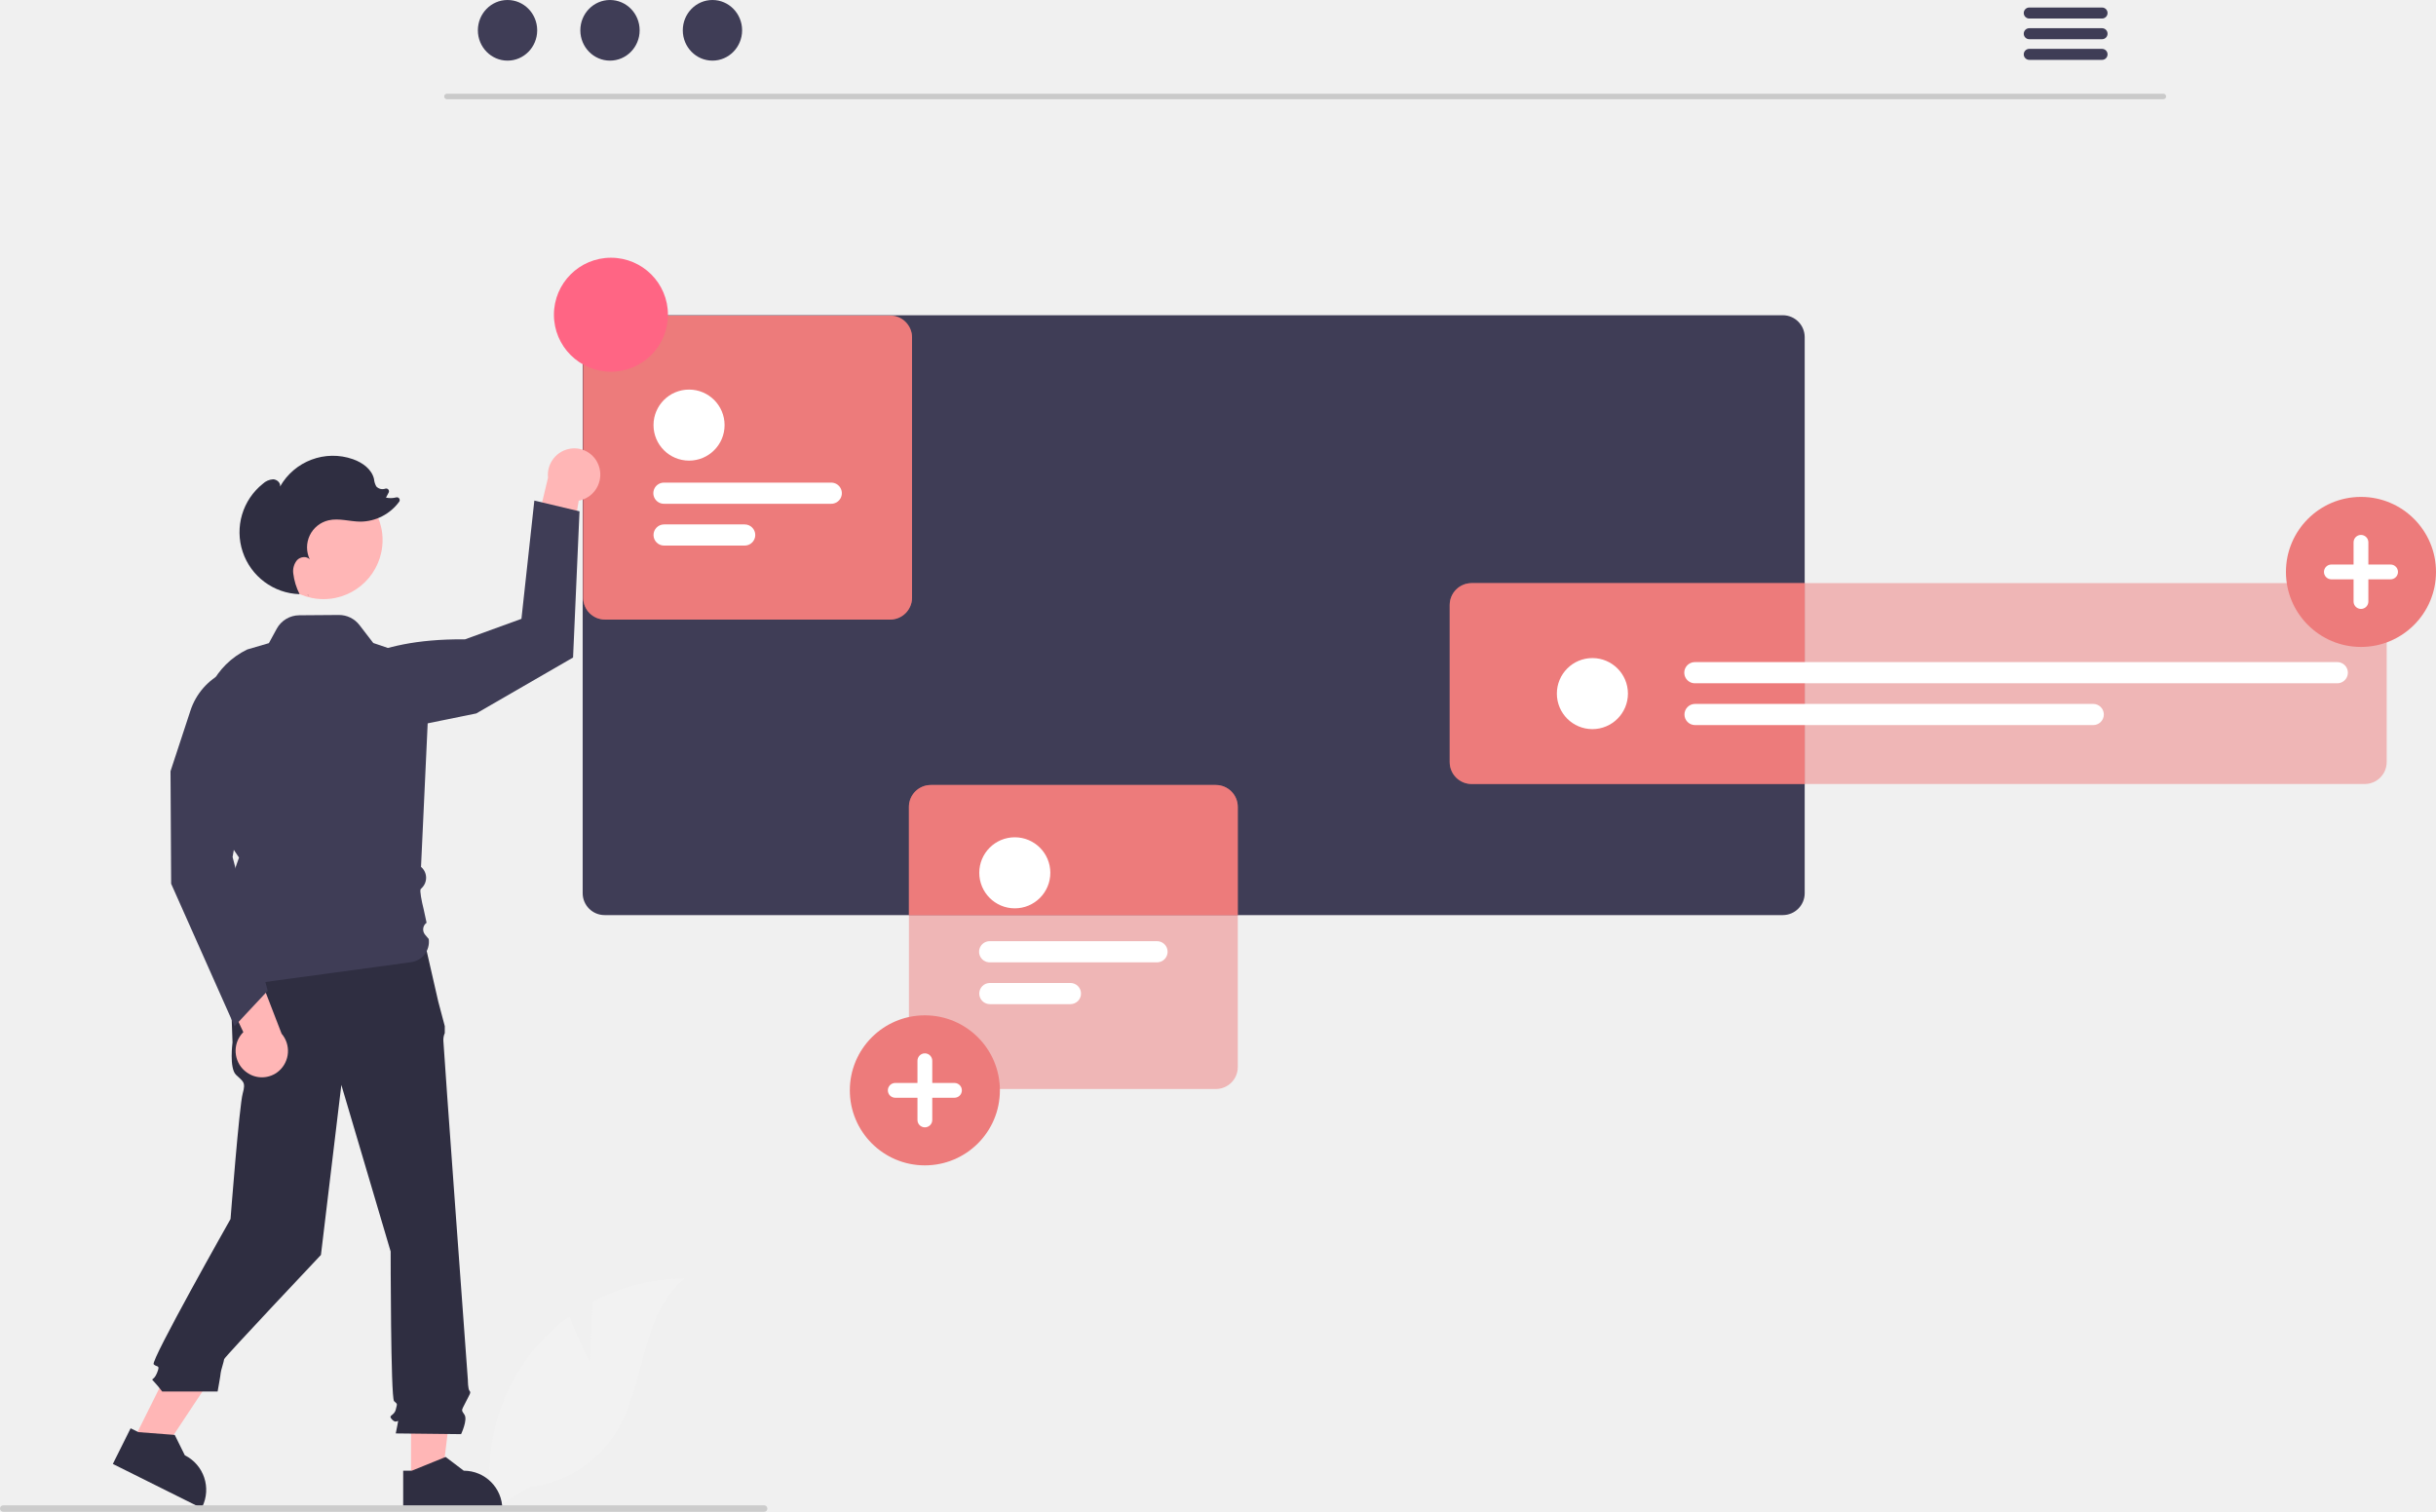
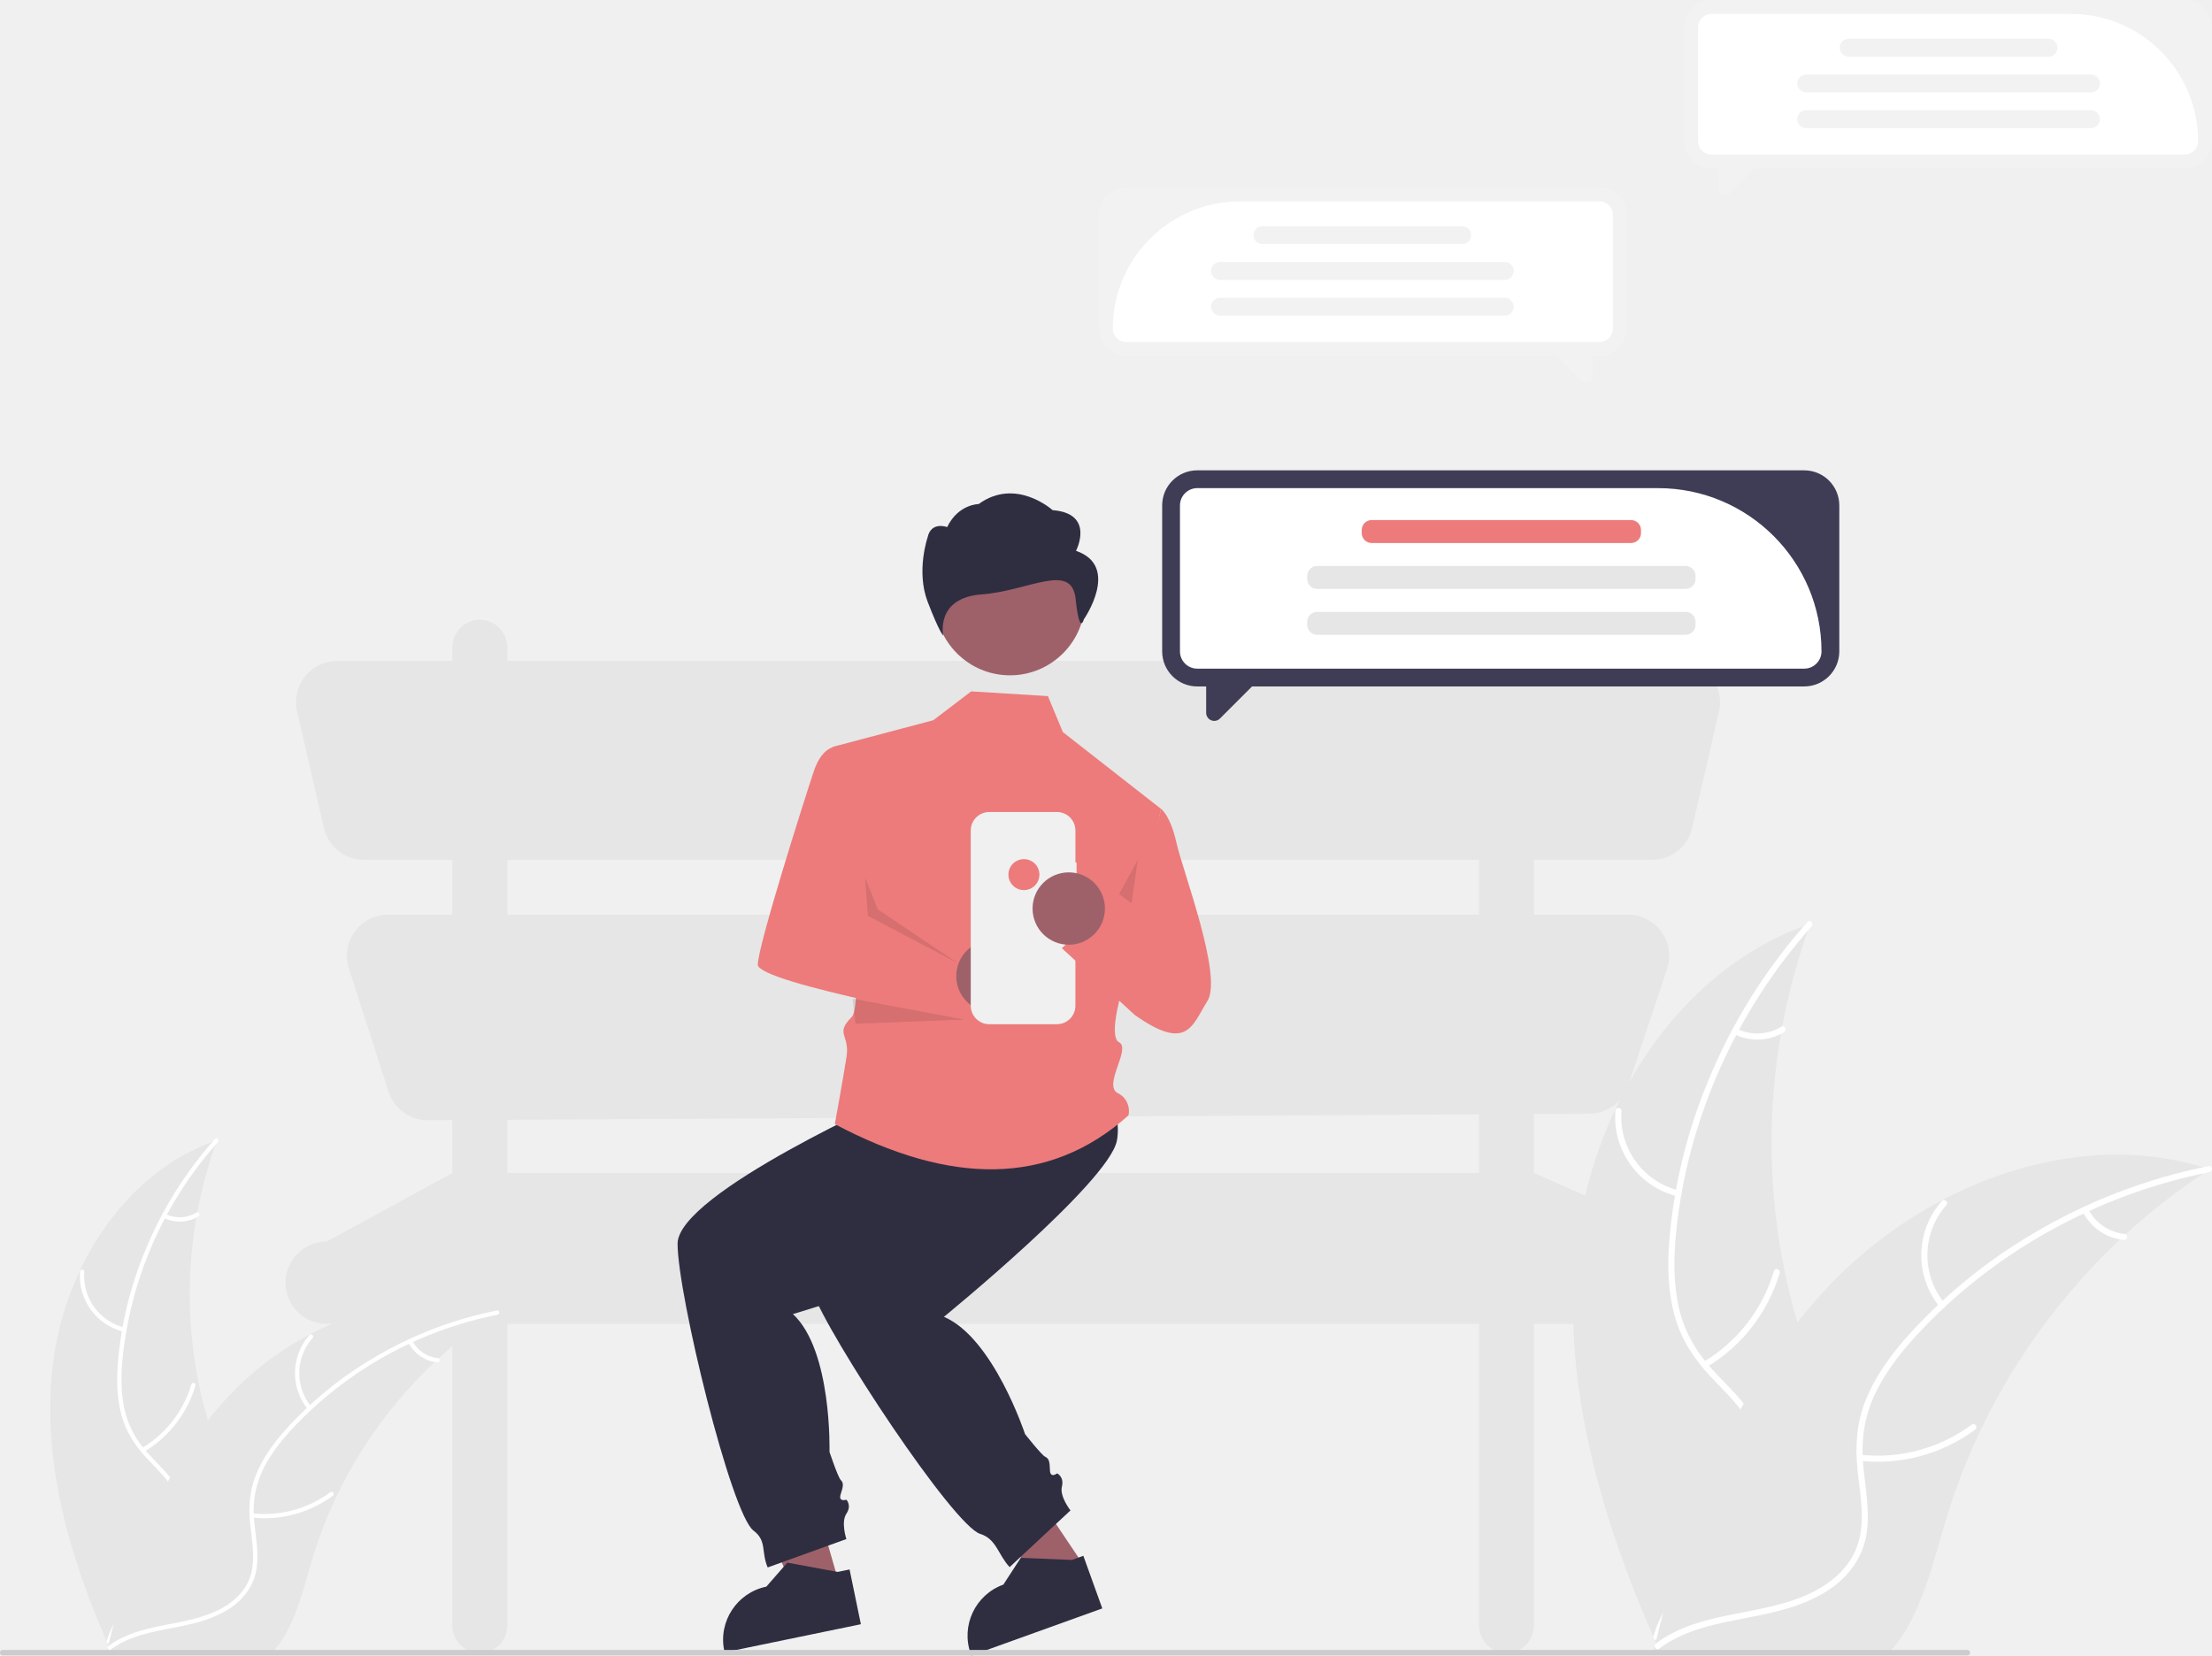
- <svg xmlns="http://www.w3.org/2000/svg" data-name="Layer 1" width="897.318" height="556.975" viewBox="0 0 897.318 556.975">
-   <path d="M368.68,673.559l.998-22.434a72.456,72.456,0,0,1,33.796-8.555c-16.231,13.27-14.203,38.851-25.208,56.697a43.582,43.582,0,0,1-31.959,20.14l-13.583,8.316A73.03,73.03,0,0,1,348.116,668.544a70.542,70.542,0,0,1,12.964-12.046C364.334,665.076,368.68,673.559,368.68,673.559Z" transform="translate(-151.3408 -171.5124)" fill="#f2f2f2" />
-   <path d="M948.262,208.065H315.939a1.016,1.016,0,0,1,0-2.031H948.262a1.016,1.016,0,0,1,0,2.031Z" transform="translate(-151.3408 -171.5124)" fill="#cacaca" />
-   <ellipse cx="186.953" cy="11.169" rx="10.925" ry="11.169" fill="#3f3d56" />
-   <ellipse cx="224.695" cy="11.169" rx="10.925" ry="11.169" fill="#3f3d56" />
-   <ellipse cx="262.437" cy="11.169" rx="10.925" ry="11.169" fill="#3f3d56" />
-   <path d="M925.645,174.281h-26.81a2.03,2.03,0,0,0,0,4.06h26.81a2.03,2.03,0,0,0,0-4.06Z" transform="translate(-151.3408 -171.5124)" fill="#3f3d56" />
-   <path d="M925.645,181.901h-26.81a2.03,2.03,0,0,0,0,4.06h26.81a2.03,2.03,0,0,0,0-4.06Z" transform="translate(-151.3408 -171.5124)" fill="#3f3d56" />
-   <path d="M925.645,189.511h-26.81a2.03,2.03,0,0,0,0,4.06h26.81a2.03,2.03,0,0,0,0-4.06Z" transform="translate(-151.3408 -171.5124)" fill="#3f3d56" />
-   <path d="M808.054,287.654h-434.01a8.07,8.07,0,0,0-8.07,8.06v204.87a8.079,8.079,0,0,0,8.07,8.07h434.01a8.077,8.077,0,0,0,8.06-8.07v-204.87A8.068,8.068,0,0,0,808.054,287.654Z" transform="translate(-151.3408 -171.5124)" fill="#3f3d56" />
-   <path d="M693.414,386.354a8.068,8.068,0,0,0-8.06,8.06v57.87a8.077,8.077,0,0,0,8.06,8.07H816.114v-74Z" transform="translate(-151.3408 -171.5124)" fill="#ed7b7b" />
-   <path d="M1022.429,460.35H693.418a8.076,8.076,0,0,1-8.066-8.066V394.416a8.075,8.075,0,0,1,8.066-8.066h329.01a8.075,8.075,0,0,1,8.066,8.066v57.868A8.076,8.076,0,0,1,1022.429,460.35Z" transform="translate(-151.3408 -171.5124)" fill="#ed7b7b" opacity="0.5" />
-   <circle cx="586.571" cy="255.537" r="13.089" fill="#fff" />
-   <path d="M1012.235,423.246H775.72a3.898,3.898,0,1,1,0-7.795h236.514a3.898,3.898,0,1,1,0,7.795Z" transform="translate(-151.3408 -171.5124)" fill="#fff" />
-   <path d="M922.404,438.648H775.72a3.898,3.898,0,1,1,0-7.796H922.404a3.898,3.898,0,0,1,0,7.796Z" transform="translate(-151.3408 -171.5124)" fill="#fff" />
-   <polygon points="151.406 545.537 162.734 545.536 168.123 501.843 151.404 501.843 151.406 545.537" fill="#ffb6b6" />
-   <path d="M299.858,713.351l3.188-0,12.448-5.062,6.672,5.062h.001a14.218,14.218,0,0,1,14.217,14.217v.462l-36.526.001Z" transform="translate(-151.3408 -171.5124)" fill="#2f2e41" />
-   <polygon points="49.051 530.809 59.19 535.862 83.504 499.161 68.541 491.703 49.051 530.809" fill="#ffb6b6" />
-   <path d="M199.456,697.722l2.854,1.422,13.399,1.022,3.713,7.506.001 0a14.218,14.218,0,0,1,6.382,19.066l-.206.413L192.908,710.86Z" transform="translate(-151.3408 -171.5124)" fill="#2f2e41" />
-   <path d="M307.766,518.609l-72.026,1.879,1.253,35.074s-1.253,9.395,1.253,11.9,3.758,2.505,2.505,6.889-4.491,46.274-4.491,46.274-29.562,52.27-28.309,53.522,2.505,0,1.253,3.132-2.505,1.879-1.253,3.132a46.128,46.128,0,0,1,3.132,3.758h20.416s1.142-6.263,1.142-6.889,1.253-4.384,1.253-5.011,35.669-38.417,35.669-38.417l7.516-62.631,18.163,61.379s0,53.863,1.253,55.116,1.253.626.626,3.132-3.132,1.879-1.253,3.758,2.505-1.253,1.879,1.879l-.626,3.132,24.062.269s2.505-5.279,1.253-7.158-1.177-1.366.351-4.441,2.155-3.701,1.528-4.327-.626-3.958-.626-3.958-9.031-123.184-9.031-125.063a6.247,6.247,0,0,1,.52-2.818V549.567l-2.399-9.037Z" transform="translate(-151.3408 -171.5124)" fill="#2f2e41" />
-   <path d="M1021.021,409.86a27.638,27.638,0,1,1,27.638-27.638A27.638,27.638,0,0,1,1021.021,409.86Z" transform="translate(-151.3408 -171.5124)" fill="#ed7b7b" />
-   <path d="M1031.926,379.496h-8.179v-8.179a2.726,2.726,0,0,0-5.453,0v8.179h-8.179a2.726,2.726,0,1,0,0,5.453h8.179v8.179a2.726,2.726,0,0,0,5.453,0v-8.179h8.179a2.726,2.726,0,1,0,0-5.453Z" transform="translate(-151.3408 -171.5124)" fill="#fff" />
-   <path d="M599.224,460.724h-105.01a8.079,8.079,0,0,0-8.07,8.07v39.86h121.14v-39.86A8.077,8.077,0,0,0,599.224,460.724Z" transform="translate(-151.3408 -171.5124)" fill="#ed7b7b" />
-   <path d="M599.221,572.724H494.21a8.076,8.076,0,0,1-8.066-8.066V468.79a8.075,8.075,0,0,1,8.066-8.066H599.221a8.075,8.075,0,0,1,8.066,8.066v95.868A8.076,8.076,0,0,1,599.221,572.724Z" transform="translate(-151.3408 -171.5124)" fill="#ed7b7b" opacity="0.5" />
-   <circle cx="373.808" cy="321.563" r="13.089" fill="#fff" />
-   <path d="M577.472,526.06h-61.514a3.898,3.898,0,1,1,0-7.795h61.514a3.898,3.898,0,1,1,0,7.795Z" transform="translate(-151.3408 -171.5124)" fill="#fff" />
-   <path d="M545.641,541.462H515.958a3.898,3.898,0,0,1,0-7.796h29.684a3.898,3.898,0,0,1,0,7.796Z" transform="translate(-151.3408 -171.5124)" fill="#fff" />
-   <path d="M492.021,600.86a27.638,27.638,0,1,1,27.638-27.638A27.638,27.638,0,0,1,492.021,600.86Z" transform="translate(-151.3408 -171.5124)" fill="#ed7b7b" />
-   <path d="M502.926,570.496h-8.179v-8.179a2.726,2.726,0,1,0-5.453,0v8.179h-8.179a2.726,2.726,0,1,0,0,5.453h8.179v8.179a2.726,2.726,0,1,0,5.453,0v-8.179h8.179a2.726,2.726,0,1,0,0-5.453Z" transform="translate(-151.3408 -171.5124)" fill="#fff" />
-   <path d="M479.228,399.779H374.218a8.076,8.076,0,0,1-8.066-8.066V295.845a8.075,8.075,0,0,1,8.066-8.066H479.228a8.075,8.075,0,0,1,8.066,8.066v95.868A8.076,8.076,0,0,1,479.228,399.779Z" transform="translate(-151.3408 -171.5124)" fill="#ed7b7b" />
-   <circle cx="253.816" cy="156.618" r="13.089" fill="#ed7b7b" />
-   <path d="M457.48,357.115h-61.514a3.898,3.898,0,1,1,0-7.795h61.514a3.898,3.898,0,1,1,0,7.795Z" transform="translate(-151.3408 -171.5124)" fill="#ed7b7b" />
-   <path d="M425.649,372.517H395.966a3.898,3.898,0,1,1,0-7.796h29.684a3.898,3.898,0,1,1,0,7.796Z" transform="translate(-151.3408 -171.5124)" fill="#ed7b7b" />
-   <path d="M479.228,399.779H374.218a8.076,8.076,0,0,1-8.066-8.066V295.845a8.075,8.075,0,0,1,8.066-8.066H479.228a8.075,8.075,0,0,1,8.066,8.066v95.868A8.076,8.076,0,0,1,479.228,399.779Z" transform="translate(-151.3408 -171.5124)" fill="#ed7b7b" opacity="0.5" />
-   <circle cx="253.816" cy="156.618" r="13.089" fill="#fff" />
-   <path d="M457.48,357.115h-61.514a3.898,3.898,0,1,1,0-7.795h61.514a3.898,3.898,0,1,1,0,7.795Z" transform="translate(-151.3408 -171.5124)" fill="#fff" />
-   <path d="M425.649,372.517H395.966a3.898,3.898,0,1,1,0-7.796h29.684a3.898,3.898,0,1,1,0,7.796Z" transform="translate(-151.3408 -171.5124)" fill="#fff" />
-   <circle cx="225.043" cy="115.951" r="21" fill="#ff6584" />
-   <path d="M434.011,727.298a1.186,1.186,0,0,1-1.19,1.19h-280.29a1.19,1.19,0,0,1,0-2.38h280.29A1.187,1.187,0,0,1,434.011,727.298Z" transform="translate(-151.3408 -171.5124)" fill="#ccc" />
-   <path d="M371.896,343.088a9.771,9.771,0,0,1-5.759,12.435,9.6,9.6,0,0,1-1.635.451l-5.546,33.959-13.01-12.013,7.261-30.407a9.806,9.806,0,0,1,8.59-10.759,9.547,9.547,0,0,1,10.099,6.333Z" transform="translate(-151.3408 -171.5124)" fill="#ffb6b6" />
-   <path d="M275.881,420.037s10.097-13.341,46.739-12.976l20.798-7.556,4.753-43.57,16.636,3.961-2.377,53.868-35.648,20.597-46.739,9.506Z" transform="translate(-151.3408 -171.5124)" fill="#3f3d56" />
-   <circle id="a9729a65-ee7a-4a83-8b52-5849077a5ed0" data-name="ab6171fa-7d69-4734-b81c-8dff60f9761b" cx="119.175" cy="198.983" r="21.747" fill="#ffb6b6" />
-   <path d="M233.708,535.39a.417.417,0,0,1-.114-.015c-.402-.112-.719-.2.73-12.729l1.564-9.903L234.361,503.997l-2.568-2.568,4.127-4.127,3.463-9.838-5.993-8.88-6.876-36.316a28.972,28.972,0,0,1,15.911-31.478l7.958-2.325,2.895-5.31a9.52,9.52,0,0,1,8.287-4.962l14.573-.109a9.52,9.52,0,0,1,7.617,3.715l5.084,6.609,21.083,7.162-3.496,75.321,0,0a5.233,5.233,0,0,1,.359,7.695c-.219.221-.393.401-.501.52-.355.505.311,4.275,1.135,7.475l1.056,4.901h0a3.013,3.013,0,0,0-.548,4.398l1.346,1.591v0a7.599,7.599,0,0,1-6.507,8.535C283.5,528.628,233.809,535.39,233.708,535.39Z" transform="translate(-151.3408 -171.5124)" fill="#3f3d56" />
-   <path d="M264.953,391.178q-.139-.307-.278-.616c.036.001.071.006.106.007Z" transform="translate(-151.3408 -171.5124)" fill="#2f2e41" />
-   <path d="M248.164,349.737a6.053,6.053,0,0,1,3.792-1.639c1.406.045,2.832,1.315,2.541,2.692a22.348,22.348,0,0,1,26.895-10.085c3.495,1.233,6.923,3.7,7.726,7.318a6.591,6.591,0,0,0,.83,2.702,3.084,3.084,0,0,0,3.282.832l.035-.01a1.028,1.028,0,0,1,1.242,1.451l-.989,1.844a7.925,7.925,0,0,0,3.776-.08,1.027,1.027,0,0,1,1.09,1.598,17.895,17.895,0,0,1-14.269,7.334c-3.951-.024-7.944-1.386-11.789-.477a10.24,10.24,0,0,0-6.888,14.376c-1.181-1.292-3.465-.986-4.674.281a6.41,6.41,0,0,0-1.399,4.905,22.757,22.757,0,0,0,2.336,7.639,22.836,22.836,0,0,1-13.537-40.678Z" transform="translate(-151.3408 -171.5124)" fill="#2f2e41" />
-   <path d="M242.18,566.581a9.771,9.771,0,0,1-2.302-13.509,9.6,9.6,0,0,1,1.092-1.298l-14.675-31.123,17.527,2.525,11.249,29.168a9.806,9.806,0,0,1-.98,13.733,9.547,9.547,0,0,1-11.91.505Z" transform="translate(-151.3408 -171.5124)" fill="#ffb6b6" />
-   <path d="M237.736,549.587,214.384,497.103l-.234-41.452,7.361-22.39a23.925,23.925,0,0,1,30.827-15.04l.162.058.068.158c.272.635,6.446,15.906-11.867,47.322l-3.686,21.496,12.932,49.274Z" transform="translate(-151.3408 -171.5124)" fill="#3f3d56" />
+ <svg xmlns="http://www.w3.org/2000/svg" data-name="Layer 1" width="967.425" height="724.21" viewBox="0 0 967.425 724.21">
+   <path d="M855.153,631.018l-68-30V575.227l24.234-.136a18,18,0,0,0,16.975-12.308l17.024-51.073a18,18,0,0,0-17.076-23.692H787.153v-24h51.668A18,18,0,0,0,856.363,450.051l11.724-51a18,18,0,0,0-17.542-22.033H787.153v-6a12,12,0,1,0-24,0v6h-425v-6a12,12,0,0,0-24,0v6H263.76A18,18,0,0,0,246.218,399.051l11.724,51a18,18,0,0,0,17.542,13.967h38.668v24H285.995a18,18,0,0,0-17.133,23.52l17.376,53.926a18,18,0,0,0,17.234,12.479l10.68-.06v23.134l-55,30a18,18,0,0,0-18,18v0a18,18,0,0,0,18,18h55v132a12,12,0,0,0,24,0v-132h425v132a12,12,0,0,0,24,0v-132h68a18,18,0,0,0,18-18v-0A18,18,0,0,0,855.153,631.018Zm-517-167h425v24h-425Zm0,137V577.749l425-2.388v25.657Z" transform="translate(-116.2873 -87.89509)" fill="#e6e6e6" />
+   <path d="M805.983,630.932c7.475-60.11,44.728-119.335,102.054-138.896a279.081,279.081,0,0,0,.014,191.608c8.809,23.828,21.087,49.412,12.802,73.427-5.155,14.943-17.767,26.375-31.865,33.523-14.098,7.148-29.745,10.555-45.195,13.894l-3.041,2.515C816.224,751.619,798.508,691.042,805.983,630.932Z" transform="translate(-116.2873 -87.89509)" fill="#e6e6e6" />
+   <path d="M908.606,493.173c-33.044,37.002-54.481,84.801-59.3,134.25-1.042,10.691-1.169,21.626,1.168,32.164,2.338,10.542,7.429,19.389,14.653,27.327,6.605,7.256,14.201,13.914,18.926,22.65,4.981,9.208,5.172,19.669,1.762,29.45-4.172,11.967-12.395,21.72-20.768,30.979-9.297,10.28-19.116,20.811-23.068,34.44-.479,1.651-3.013.812-2.535-.837,6.875-23.712,29.894-37.181,40.871-58.538,5.122-9.966,7.272-21.535,2.47-32.055-4.199-9.199-12.026-16.071-18.777-23.361-7.088-7.654-12.523-16.052-15.323-26.186-2.864-10.366-3.165-21.33-2.401-32a231.425,231.425,0,0,1,16.902-70.328,242.769,242.769,0,0,1,43.653-69.956c1.141-1.278,2.9.732,1.766,2.002Z" transform="translate(-116.2873 -87.89509)" fill="#fff" />
+   <path d="M850.024,611.267a35.788,35.788,0,0,1-27.242-37.49c.136-1.712,2.803-1.581,2.667.133a33.139,33.139,0,0,0,25.412,34.822c1.671.397.825,2.93-.837,2.535Z" transform="translate(-116.2873 -87.89509)" fill="#fff" />
+   <path d="M861.294,683.675a68.979,68.979,0,0,0,30.803-39.727c.485-1.65,3.019-.811,2.535.837a71.749,71.749,0,0,1-32.138,41.274c-1.48.878-2.673-1.511-1.201-2.384Z" transform="translate(-116.2873 -87.89509)" fill="#fff" />
+   <path d="M876.119,538.018a20.258,20.258,0,0,0,19.198-.975c1.468-.896,2.66,1.494,1.201,2.384a22.701,22.701,0,0,1-21.235,1.125,1.38,1.38,0,0,1-.849-1.686,1.342,1.342,0,0,1,1.686-.849Z" transform="translate(-116.2873 -87.89509)" fill="#fff" />
+   <path d="M1082.776,599.399c-.901.586-1.802,1.172-2.704,1.78a266.786,266.786,0,0,0-34.112,26.632c-.834.744-1.668,1.51-2.479,2.276A281.253,281.253,0,0,0,982.399,713.701a273.131,273.131,0,0,0-14.961,38.709c-5.521,18.318-10.049,38.619-20.977,53.602a46.856,46.856,0,0,1-3.65,4.506H844.056c-.224-.113-.45-.203-.676-.315l-3.943.18c.158-.698.338-1.419.496-2.118.09-.406.202-.811.293-1.217.067-.27.135-.541.18-.789.022-.09.045-.18.067-.248.045-.248.113-.473.158-.698q1.487-6.05,3.064-12.099c0-.023,0-.023.022-.045,8.09-30.71,18.814-61.015,33.797-88.729.451-.834.901-1.69,1.397-2.523a260.629,260.629,0,0,1,23.41-35.509,230.406,230.406,0,0,1,15.344-17.552,191.6,191.6,0,0,1,47.946-35.915c35.42-18.701,76.426-25.866,114.28-14.443C1080.861,598.791,1081.808,599.084,1082.776,599.399Z" transform="translate(-116.2873 -87.89509)" fill="#e6e6e6" />
+   <path d="M1082.554,600.653c-48.662,9.649-94.556,34.907-128.176,71.488-7.269,7.909-13.954,16.564-18.432,26.385-4.48,9.825-5.742,19.954-4.753,30.641.904,9.77,2.961,19.659,1.475,29.479-1.567,10.351-7.713,18.819-16.324,24.575-10.536,7.043-22.974,9.88-35.234,12.231-13.612,2.611-27.793,5.107-39.154,13.61-1.377,1.03-2.895-1.166-1.52-2.195,19.766-14.793,46.254-11.689,67.877-22.132,10.09-4.873,18.772-12.816,21.272-24.107,2.186-9.873.074-20.073-.928-29.957-1.051-10.379-.335-20.357,3.531-30.133,3.954-10.001,10.315-18.936,17.35-26.996a231.426,231.426,0,0,1,55.838-45.977,242.769,242.769,0,0,1,76.973-29.574c1.681-.333,1.875,2.331.205,2.662Z" transform="translate(-116.2873 -87.89509)" fill="#fff" />
+   <path d="M964.679,659.674a35.788,35.788,0,0,1,.82-46.335c1.14-1.285,3.19.425,2.049,1.712a33.139,33.139,0,0,0-.675,43.103c1.095,1.323-1.106,2.836-2.195,1.52Z" transform="translate(-116.2873 -87.89509)" fill="#fff" />
+   <path d="M930.083,724.273a68.979,68.979,0,0,0,48.513-13.174c1.38-1.025,2.899,1.171,1.52,2.195a71.749,71.749,0,0,1-50.51,13.606c-1.711-.19-1.224-2.816.477-2.627Z" transform="translate(-116.2873 -87.89509)" fill="#fff" />
+   <path d="M1029.615,616.9a20.258,20.258,0,0,0,15.915,10.78c1.712.168,1.224,2.794-.477,2.627a22.701,22.701,0,0,1-17.633-11.887,1.38,1.38,0,0,1,.337-1.857,1.342,1.342,0,0,1,1.857.337Z" transform="translate(-116.2873 -87.89509)" fill="#fff" />
+   <path d="M139.469,684.308c5.253-42.244,31.434-83.866,71.722-97.614a196.133,196.133,0,0,0,.01,134.659c6.191,16.746,14.82,34.726,8.997,51.603-3.623,10.501-12.487,18.536-22.394,23.56-9.908,5.024-20.904,7.418-31.763,9.765l-2.137,1.767C146.666,769.125,134.216,726.552,139.469,684.308Z" transform="translate(-116.2873 -87.89509)" fill="#e6e6e6" />
+   <path d="M211.591,587.494a167.641,167.641,0,0,0-41.675,94.348c-.732,7.513-.821,15.199.821,22.604a41.405,41.405,0,0,0,10.298,19.205c4.642,5.1,9.98,9.779,13.301,15.918,3.501,6.471,3.635,13.823,1.239,20.697-2.932,8.41-8.711,15.265-14.596,21.772-6.534,7.225-13.434,14.626-16.212,24.204-.337,1.161-2.118.571-1.782-.588,4.832-16.664,21.009-26.13,28.723-41.14,3.6-7.004,5.111-15.135,1.736-22.528-2.951-6.465-8.452-11.295-13.196-16.417-4.982-5.379-8.801-11.281-10.769-18.403-2.013-7.285-2.224-14.99-1.687-22.489a162.642,162.642,0,0,1,11.878-49.425,170.614,170.614,0,0,1,30.679-49.164c.802-.898,2.038.515,1.241,1.407Z" transform="translate(-116.2873 -87.89509)" fill="#fff" />
+   <path d="M170.421,670.488a25.152,25.152,0,0,1-19.145-26.347c.096-1.203,1.97-1.111,1.874.094a23.29,23.29,0,0,0,17.859,24.472c1.175.279.58,2.059-.588,1.782Z" transform="translate(-116.2873 -87.89509)" fill="#fff" />
+   <path d="M178.341,721.375a48.477,48.477,0,0,0,21.648-27.919c.341-1.159,2.122-.57,1.782.588a50.424,50.424,0,0,1-22.586,29.007c-1.04.617-1.879-1.062-.844-1.676Z" transform="translate(-116.2873 -87.89509)" fill="#fff" />
+   <path d="M188.759,619.01a14.237,14.237,0,0,0,13.492-.685c1.032-.63,1.869,1.05.844,1.676a15.954,15.954,0,0,1-14.924.791.97.97,0,0,1-.597-1.185.943.943,0,0,1,1.185-.597Z" transform="translate(-116.2873 -87.89509)" fill="#fff" />
+   <path d="M333.994,662.148c-.633.412-1.266.823-1.9,1.251A187.492,187.492,0,0,0,308.121,682.115c-.586.523-1.172,1.061-1.742,1.599a197.66,197.66,0,0,0-42.928,58.762,191.951,191.951,0,0,0-10.514,27.204c-3.88,12.874-7.062,27.141-14.742,37.671a32.929,32.929,0,0,1-2.565,3.167H166.226c-.158-.079-.316-.143-.475-.222l-2.771.127c.111-.491.237-.998.349-1.488.063-.285.142-.57.206-.855.047-.19.095-.38.127-.554.015-.063.032-.127.047-.174.032-.174.08-.333.111-.491q1.045-4.252,2.153-8.503c0-.016,0-.016.015-.032,5.685-21.583,13.222-42.88,23.752-62.357.317-.586.633-1.188.982-1.773a183.167,183.167,0,0,1,16.452-24.955,161.925,161.925,0,0,1,10.783-12.335,134.653,134.653,0,0,1,33.696-25.24c24.892-13.143,53.711-18.178,80.314-10.15C332.648,661.72,333.314,661.926,333.994,662.148Z" transform="translate(-116.2873 -87.89509)" fill="#e6e6e6" />
+   <path d="M333.838,663.028a167.641,167.641,0,0,0-90.08,50.24c-5.108,5.558-9.806,11.641-12.954,18.543a41.405,41.405,0,0,0-3.34,21.534c.636,6.866,2.081,13.816,1.036,20.718-1.101,7.274-5.42,13.226-11.472,17.271-7.405,4.949-16.146,6.943-24.762,8.596-9.567,1.835-19.532,3.589-27.516,9.565-.967.724-2.034-.819-1.068-1.542,13.891-10.396,32.506-8.215,47.703-15.554,7.091-3.425,13.193-9.007,14.949-16.942,1.536-6.939.052-14.107-.652-21.053-.739-7.294-.235-14.306,2.481-21.177,2.779-7.029,7.249-13.308,12.193-18.972a162.642,162.642,0,0,1,39.242-32.312,170.614,170.614,0,0,1,54.095-20.784c1.181-.234,1.318,1.638.144,1.871Z" transform="translate(-116.2873 -87.89509)" fill="#fff" />
+   <path d="M250.998,704.507a25.151,25.151,0,0,1,.576-32.563c.801-.903,2.242.299,1.44,1.203a23.29,23.29,0,0,0-.474,30.292c.77.93-.777,1.993-1.542,1.068Z" transform="translate(-116.2873 -87.89509)" fill="#fff" />
+   <path d="M226.684,749.906a48.477,48.477,0,0,0,34.094-9.258c.97-.721,2.037.823,1.068,1.542a50.424,50.424,0,0,1-35.498,9.562c-1.202-.134-.861-1.979.335-1.846Z" transform="translate(-116.2873 -87.89509)" fill="#fff" />
+   <path d="M296.633,674.447a14.237,14.237,0,0,0,11.185,7.576c1.203.118.86,1.964-.335,1.846a15.954,15.954,0,0,1-12.392-8.354.97.97,0,0,1,.237-1.305.943.943,0,0,1,1.305.237Z" transform="translate(-116.2873 -87.89509)" fill="#fff" />
+   <polygon points="369.216 700.309 351.327 705.484 322.851 638.946 349.254 631.307 369.216 700.309" fill="#9e616a" />
+   <path d="M528.286,547.065l-18.456,19.686s-97.202,43.064-97.202,65.211,23.378,118.118,33.221,125.501c5.929,4.471,3.249,9.286,6.19,16.105l34.413-12.414s-2.461-7.382,0-11.074,0-6.152,0-6.152-3.691,1.23-2.461-2.461,1.23-4.922,0-6.152-4.922-12.304-4.922-12.304,1.23-44.294-15.995-60.29c0,0,79.976-23.378,89.819-39.373s12.304-73.824,12.304-73.824Z" transform="translate(-116.2873 -87.89509)" fill="#2f2e41" />
+   <path d="M492.796,798.403,433.185,810.706l-.156-.754a23.692,23.692,0,0,1,18.413-27.991l.001-0,9.183-10.508,22.021,4.068,5.204-1.074Z" transform="translate(-116.2873 -87.89509)" fill="#2f2e41" />
+   <polygon points="434.294 625.577 411.465 640.882 458.827 695.61 474.295 685.239 434.294 625.577" fill="#9e616a" />
+   <path d="M584.681,513.149c-12.194-25.71,24.976,50.314,20.054,73.858-3.843,18.384-75.615,76.919-75.615,76.919,21.626,9.214,35.473,51.306,35.473,51.306s7.224,9.168,8.799,9.909,1.991,1.899,2.084,5.788,3.149,1.482,3.149,1.482,3.149,1.482,2.084,5.788,3.751,10.419,3.751,10.419L557.857,773.421c-5.077-5.419-5.757-12.322-12.85-14.52-11.762-3.611-66.269-85.989-73.772-106.826s69.363-94.284,69.363-94.284l6.528-36.351Z" transform="translate(-116.2873 -87.89509)" fill="#2f2e41" />
+   <path d="M598.38,791.488l-57.269,20.617-.261-.724A23.692,23.692,0,0,1,555.115,781.065l.001-.001,7.603-11.703,22.375.91,4.999-1.8Z" transform="translate(-116.2873 -87.89509)" fill="#2f2e41" />
+   <path d="M541.039,390.335l-16.578,12.623L480.424,414.621s15.779,110.742,8.332,118.19-.731,7.647-2.227,17.322-5.134,29.506-5.134,29.506c50.27,26.61,93.607,27.324,128.419-3.814a8.671,8.671,0,0,0-4.731-9.787c-6.479-3.438,5.973-19.483.678-22.166s2.152-25.956,2.152-25.956l16.14-76.195-42.928-33.587-6.529-15.73Z" transform="translate(-116.2873 -87.89509)" fill="#ed7b7b" />
+   <circle cx="445.436" cy="395.663" r="5.736" fill="#f2f2f2" />
+   <circle cx="441.722" cy="262.623" r="32.791" fill="#9e616a" />
+   <polygon points="489.473 391.088 494.893 395.153 497.603 376.183 489.473 391.088" opacity="0.1" style="isolation:isolate" />
+   <path d="M483.021,414.513s-6.775-1.355-10.84,10.84-24.47,76.412-24.47,84.542S546.034,535.749,546.034,535.749l-9.658-33.882-44.663-13.972Z" transform="translate(-116.2873 -87.89509)" fill="#ed7b7b" />
+   <circle cx="434.052" cy="427.005" r="15.826" fill="#9e616a" />
+   <polygon points="378.335 383.874 379.574 400.658 418.888 421.292 383.921 397.838 378.335 383.874" opacity="0.1" style="isolation:isolate" />
+   <path d="M587.132,465.162h-.51V451.19a8.086,8.086,0,0,0-8.086-8.086H548.935a8.086,8.086,0,0,0-8.086,8.086v76.648a8.086,8.086,0,0,0,8.086,8.086h29.6a8.086,8.086,0,0,0,8.086-8.086V475.107h.51Z" transform="translate(-116.2873 -87.89509)" fill="#f0f0f0" />
+   <path d="M624.053,441.721s4.065,2.71,6.775,14.905,20.325,58.265,13.55,69.104-8.775,22.409-31.81,6.149L580.693,502.695l23.035-21.68,9.485,6.775Z" transform="translate(-116.2873 -87.89509)" fill="#ed7b7b" />
+   <circle cx="447.81" cy="382.596" r="6.775" fill="#ed7b7b" />
+   <circle cx="467.422" cy="397.439" r="15.826" fill="#9e616a" />
+   <polygon points="372.872 436.86 421.701 446.002 374.16 447.827 372.872 436.86" opacity="0.1" style="isolation:isolate" />
+   <path id="ac86dcea-12c8-45fb-8feb-523bbd8ea0ee-1375" data-name="bf427902-b9bf-4946-b5d7-5c1c7e04535e" d="M586.881,328.856s8.538-16.321-10.245-17.805c0,0-16.013-14.526-32.334-2.655,0,0-8.903,0-13.771,10.074,0,0-7.002-2.655-8.541,4.451,0,0-5.123,14.838,0,28.192s6.825,14.838,6.825,14.838-3.595-16.571,16.898-18.055,39.292-14.321,41,2,3.585,8.948,3.585,8.948S606.518,335.533,586.881,328.856Z" transform="translate(-116.2873 -87.89509)" fill="#2f2e41" />
+   <path d="M905.368,293.641H639.908a15.345,15.345,0,0,0-15.345,15.345V372.83a15.345,15.345,0,0,0,15.345,15.345h3.896v11.534a3.539,3.539,0,0,0,6.041,2.502L663.882,388.175h241.485a15.345,15.345,0,0,0,15.345-15.345V308.986A15.345,15.345,0,0,0,905.368,293.641Z" transform="translate(-116.2873 -87.89509)" fill="#3f3d56" />
+   <path d="M905.368,380.388H639.908a7.566,7.566,0,0,1-7.558-7.558V308.986a7.566,7.566,0,0,1,7.558-7.558H841.525a71.482,71.482,0,0,1,71.401,71.402A7.566,7.566,0,0,1,905.368,380.388Z" transform="translate(-116.2873 -87.89509)" fill="#fff" />
+   <rect x="595.559" y="227.497" width="122.141" height="10.039" rx="4.339" fill="#ed7b7b" />
+   <rect x="571.716" y="247.575" width="169.826" height="10.039" rx="4.339" fill="#e6e6e6" />
+   <rect x="571.716" y="267.653" width="169.826" height="10.039" rx="4.339" fill="#e6e6e6" />
+   <path d="M1071.752,87.895H864.836a11.961,11.961,0,0,0-11.961,11.961v49.764a11.961,11.961,0,0,0,11.961,11.961h3.037v8.991a2.758,2.758,0,0,0,4.709,1.95l10.941-10.941h188.229a11.961,11.961,0,0,0,11.961-11.961V99.856A11.961,11.961,0,0,0,1071.752,87.895Z" transform="translate(-116.2873 -87.89509)" fill="#f2f2f2" />
+   <path d="M1071.752,155.511H864.836a5.898,5.898,0,0,1-5.891-5.891V99.856a5.898,5.898,0,0,1,5.891-5.891h157.153a55.718,55.718,0,0,1,55.654,55.655A5.898,5.898,0,0,1,1071.752,155.511Z" transform="translate(-116.2873 -87.89509)" fill="#fff" />
+   <rect x="804.622" y="16.954" width="95.204" height="7.825" rx="3.912" fill="#f2f2f2" />
+   <rect x="786.038" y="32.604" width="132.373" height="7.825" rx="3.912" fill="#f2f2f2" />
+   <rect x="786.038" y="48.254" width="132.373" height="7.825" rx="3.912" fill="#f2f2f2" />
+   <path d="M608.87,169.895H815.786a11.961,11.961,0,0,1,11.961,11.961v49.764a11.961,11.961,0,0,1-11.961,11.961h-3.037v8.991a2.758,2.758,0,0,1-4.709,1.95l-10.941-10.941H608.87a11.961,11.961,0,0,1-11.961-11.961V181.856A11.961,11.961,0,0,1,608.87,169.895Z" transform="translate(-116.2873 -87.89509)" fill="#f2f2f2" />
+   <path d="M602.979,231.62a55.718,55.718,0,0,1,55.654-55.655H815.786a5.898,5.898,0,0,1,5.891,5.891v49.764a5.898,5.898,0,0,1-5.891,5.891H608.87A5.898,5.898,0,0,1,602.979,231.62Z" transform="translate(-116.2873 -87.89509)" fill="#fff" />
+   <rect x="664.509" y="186.849" width="95.204" height="7.825" rx="3.912" transform="translate(1307.934 293.6284) rotate(-180)" fill="#f2f2f2" />
+   <rect x="645.924" y="202.499" width="132.373" height="7.825" rx="3.912" transform="translate(1307.934 324.9284) rotate(-180)" fill="#f2f2f2" />
+   <rect x="645.924" y="218.149" width="132.373" height="7.825" rx="3.912" transform="translate(1307.934 356.2283) rotate(-180)" fill="#f2f2f2" />
+   <path d="M976.772,812.032H117.478a1.191,1.191,0,1,1,0-2.381H976.772a1.191,1.191,0,0,1,0,2.381Z" transform="translate(-116.2873 -87.89509)" fill="#ccc" />
</svg>
